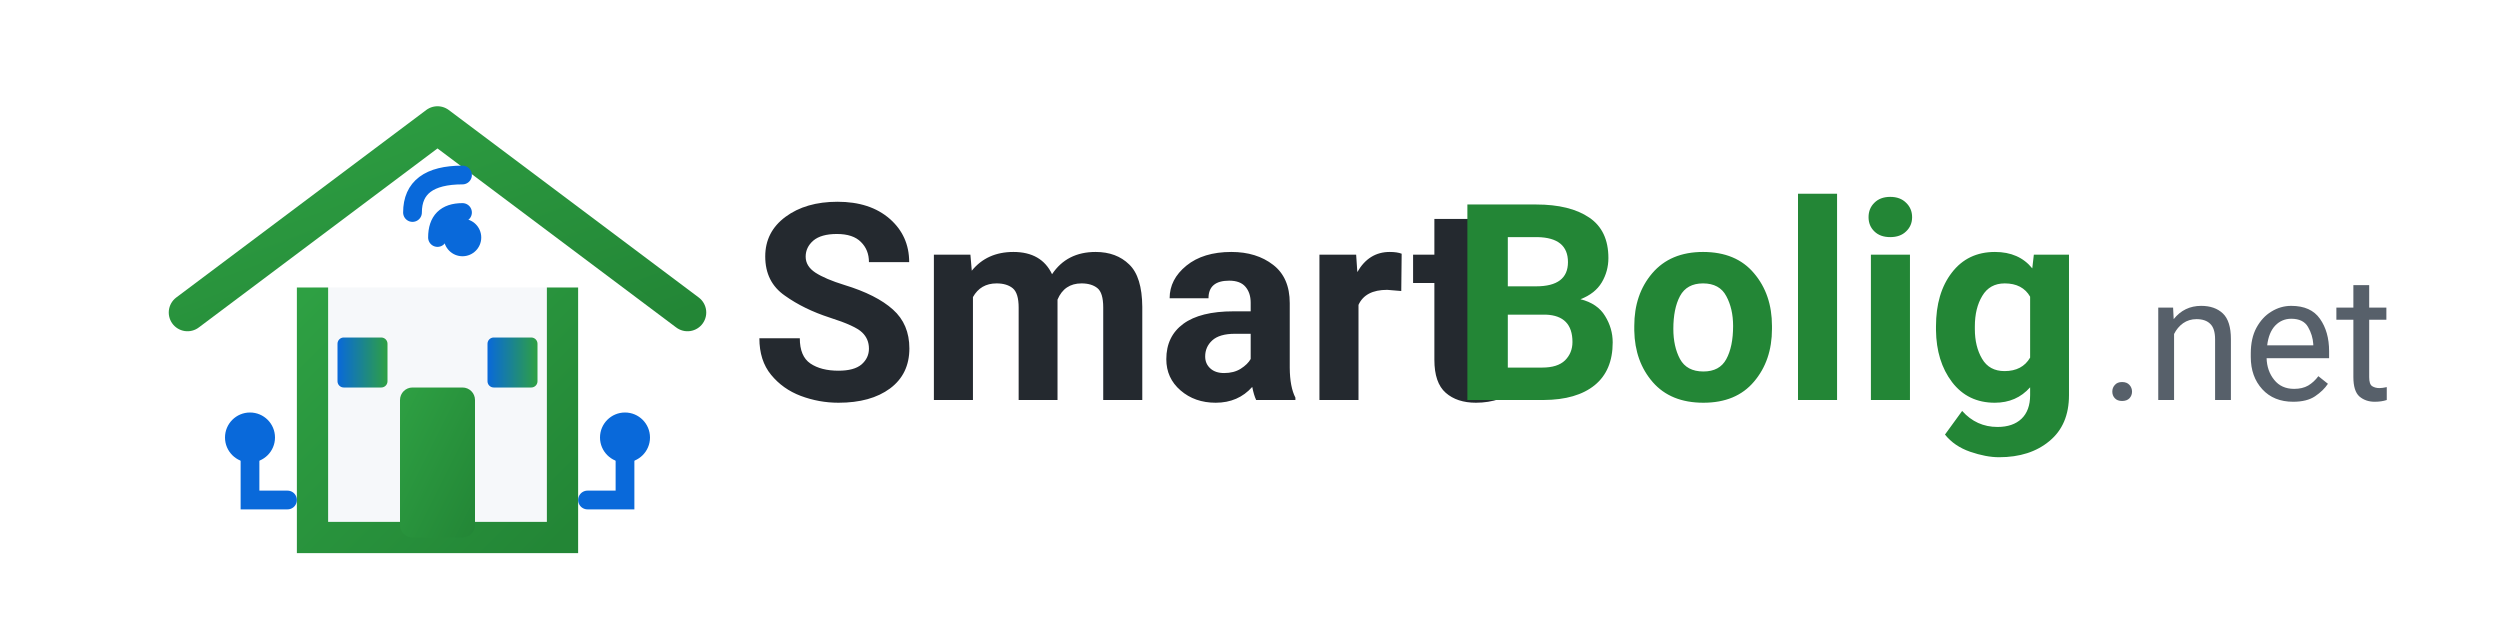
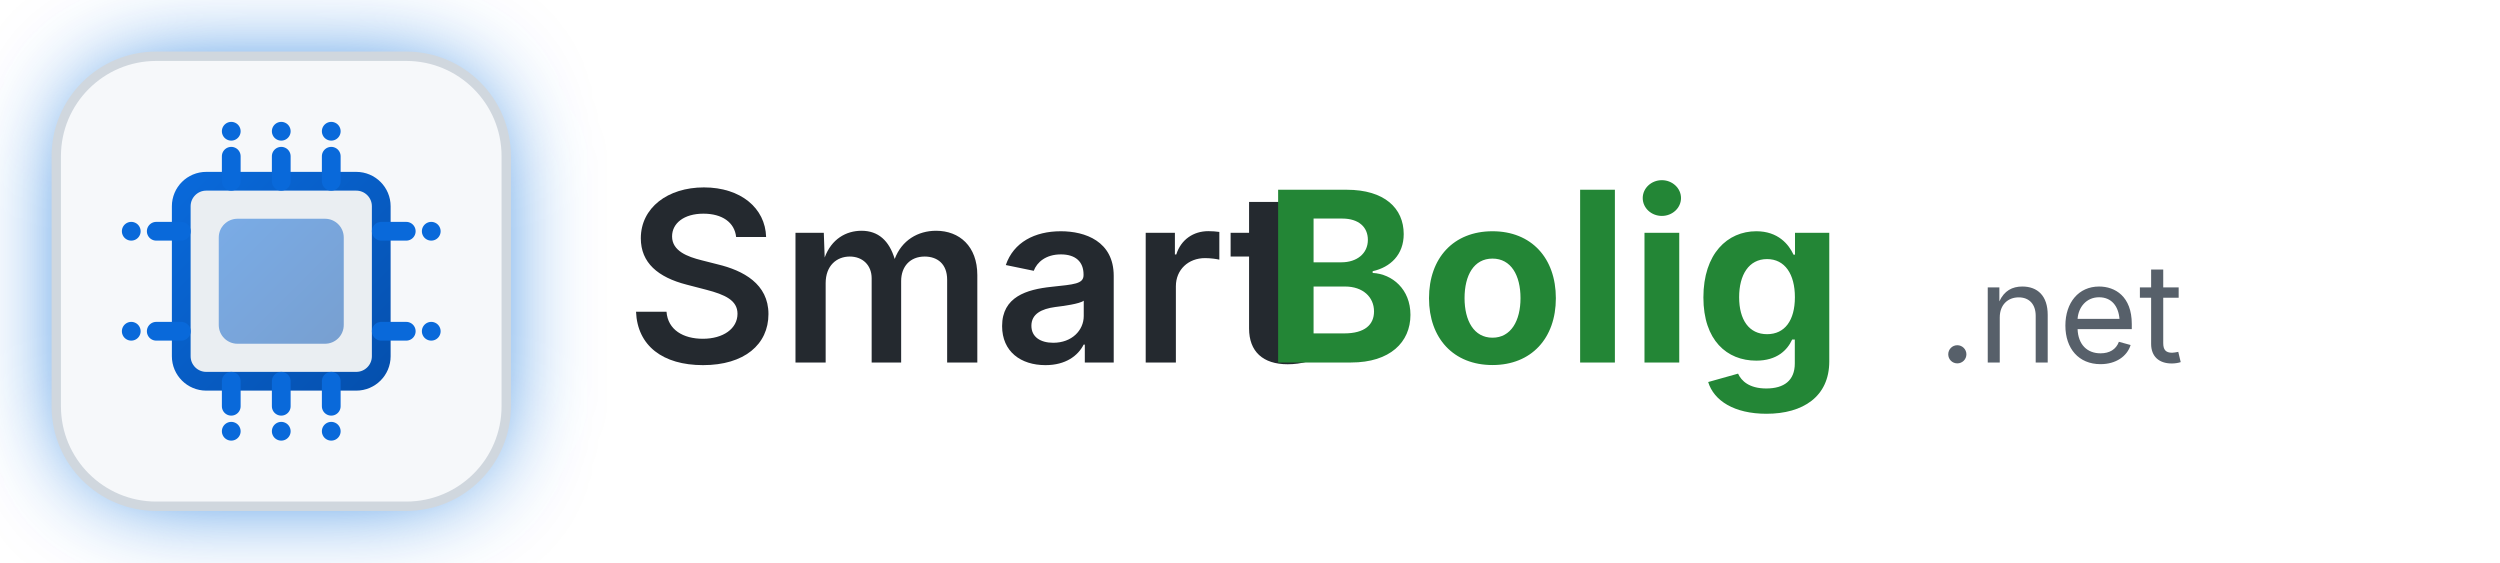
- <svg xmlns="http://www.w3.org/2000/svg" viewBox="0 0 200 50" fill="none">
+ <svg xmlns="http://www.w3.org/2000/svg" viewBox="0 0 400 90" fill="none">
+   <style>
+     @keyframes chipPulse {
+       0%, 100% { opacity: 0.2; }
+       50% { opacity: 0.6; }
+     }
+     @keyframes pinFlow {
+       0% { stroke-dashoffset: 8; }
+       100% { stroke-dashoffset: 0; }
+     }
+     .chip-glow { animation: chipPulse 3s ease-in-out infinite; }
+     .pin { animation: pinFlow 1s linear infinite; stroke-dasharray: 4 4; }
+   </style>
  <defs>
-     <linearGradient id="houseGrad" x1="0%" y1="0%" x2="100%" y2="100%">
-       <stop offset="0%" style="stop-color:#2ea043" />
-       <stop offset="100%" style="stop-color:#238636" />
+     <linearGradient id="chipGradLight" x1="0%" y1="0%" x2="100%" y2="100%">
+       <stop offset="0%" stop-color="#0969da" />
+       <stop offset="100%" stop-color="#0550ae" />
    </linearGradient>
-     <linearGradient id="circuitGrad" x1="0%" y1="0%" x2="100%" y2="0%">
-       <stop offset="0%" style="stop-color:#0969da" />
-       <stop offset="100%" style="stop-color:#2ea043" />
-     </linearGradient>
+     <filter id="chipBlurLight" x="-50%" y="-50%" width="200%" height="200%">
+       <feGaussianBlur stdDeviation="8" />
+     </filter>
  </defs>
-   <g transform="translate(5, 5)">
-     <path d="M20 18 L20 38 L40 38 L40 18" fill="#f6f8fa" stroke="url(#houseGrad)" stroke-width="2.5" />
-     <path d="M10 20 L30 5 L50 20" fill="none" stroke="url(#houseGrad)" stroke-width="3" stroke-linecap="round" stroke-linejoin="round" />
-     <rect x="27" y="26" width="6" height="12" rx="1" fill="url(#houseGrad)" />
-     <rect x="22" y="22" width="4" height="4" rx="0.5" fill="url(#circuitGrad)" />
-     <rect x="34" y="22" width="4" height="4" rx="0.5" fill="url(#circuitGrad)" />
-     <g transform="translate(26, 8)">
-       <path d="M4 6 Q4 4, 6 4" fill="none" stroke="#0969da" stroke-width="1.5" stroke-linecap="round" />
-       <path d="M2 4 Q2 1, 6 1" fill="none" stroke="#0969da" stroke-width="1.5" stroke-linecap="round" />
-       <circle cx="6" cy="6" r="1.5" fill="#0969da" />
+   <g transform="translate(9, 9)">
+     <rect x="3" y="3" width="66" height="66" rx="14" fill="#0969da" class="chip-glow" filter="url(#chipBlurLight)" />
+     <rect width="72" height="72" rx="16" fill="#f6f8fa" stroke="#d0d7de" stroke-width="1.5" />
+     <g transform="translate(36, 36)">
+       <rect x="-16" y="-16" width="32" height="32" rx="4" fill="#eaeef2" stroke="url(#chipGradLight)" stroke-width="3" />
+       <rect x="-10" y="-10" width="20" height="20" rx="3" fill="url(#chipGradLight)" opacity="0.5" />
+       <line x1="-8" y1="-16" x2="-8" y2="-24" stroke="#0969da" stroke-width="3" stroke-linecap="round" class="pin" />
+       <line x1="0" y1="-16" x2="0" y2="-24" stroke="#0969da" stroke-width="3" stroke-linecap="round" class="pin" style="animation-delay: 0.2s" />
+       <line x1="8" y1="-16" x2="8" y2="-24" stroke="#0969da" stroke-width="3" stroke-linecap="round" class="pin" style="animation-delay: 0.4s" />
+       <line x1="-8" y1="16" x2="-8" y2="24" stroke="#0969da" stroke-width="3" stroke-linecap="round" class="pin" style="animation-delay: 0.1s" />
+       <line x1="0" y1="16" x2="0" y2="24" stroke="#0969da" stroke-width="3" stroke-linecap="round" class="pin" style="animation-delay: 0.3s" />
+       <line x1="8" y1="16" x2="8" y2="24" stroke="#0969da" stroke-width="3" stroke-linecap="round" class="pin" style="animation-delay: 0.5s" />
+       <line x1="-16" y1="-8" x2="-24" y2="-8" stroke="#0969da" stroke-width="3" stroke-linecap="round" class="pin" />
+       <line x1="-16" y1="8" x2="-24" y2="8" stroke="#0969da" stroke-width="3" stroke-linecap="round" class="pin" style="animation-delay: 0.2s" />
+       <line x1="16" y1="-8" x2="24" y2="-8" stroke="#0969da" stroke-width="3" stroke-linecap="round" class="pin" style="animation-delay: 0.1s" />
+       <line x1="16" y1="8" x2="24" y2="8" stroke="#0969da" stroke-width="3" stroke-linecap="round" class="pin" style="animation-delay: 0.3s" />
    </g>
-     <circle cx="15" cy="30" r="2" fill="#0969da" />
-     <circle cx="45" cy="30" r="2" fill="#0969da" />
-     <path d="M15 30 L15 35 L18 35" fill="none" stroke="#0969da" stroke-width="1.5" stroke-linecap="round" />
-     <path d="M45 30 L45 35 L42 35" fill="none" stroke="#0969da" stroke-width="1.5" stroke-linecap="round" />
  </g>
-   <text x="60" y="32" font-family="system-ui, -apple-system, BlinkMacSystemFont, 'Segoe UI', Roboto, sans-serif" font-size="22" font-weight="700" fill="#24292f">Smart</text>
-   <text x="116" y="32" font-family="system-ui, -apple-system, BlinkMacSystemFont, 'Segoe UI', Roboto, sans-serif" font-size="22" font-weight="700" fill="#238636">Bolig</text>
-   <text x="168" y="32" font-family="system-ui, -apple-system, BlinkMacSystemFont, 'Segoe UI', Roboto, sans-serif" font-size="14" font-weight="400" fill="#57606a">.net</text>
+   <text x="100" y="58" font-family="system-ui, -apple-system, sans-serif" font-size="38" font-weight="600" fill="#24292f">Smart</text>
+   <text x="202" y="58" font-family="system-ui, -apple-system, sans-serif" font-size="38" font-weight="700" fill="#238636">Bolig</text>
+   <text x="310" y="58" font-family="system-ui, -apple-system, sans-serif" font-size="22" font-weight="400" fill="#57606a">.net</text>
</svg>
